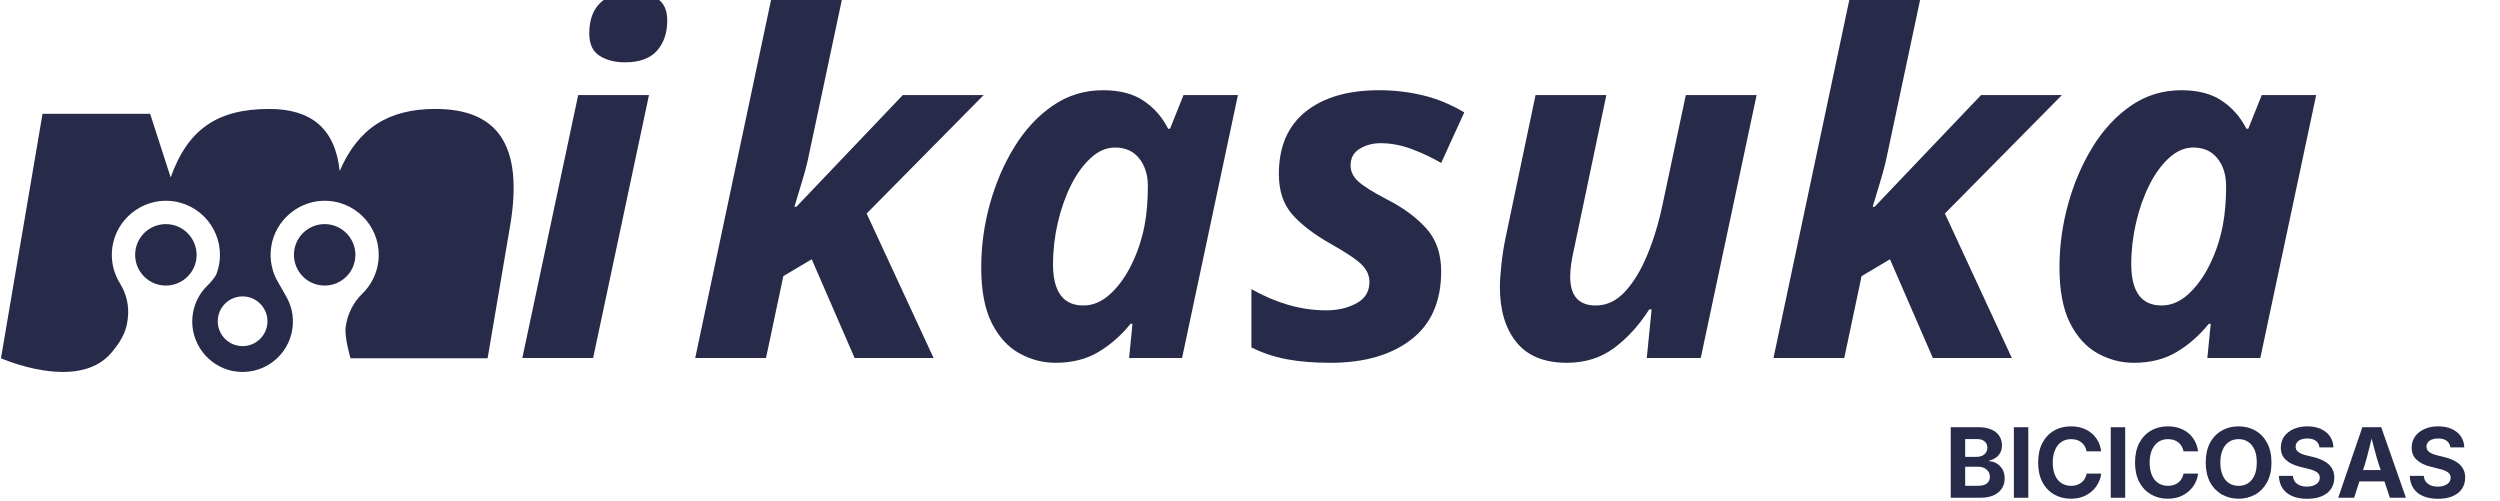
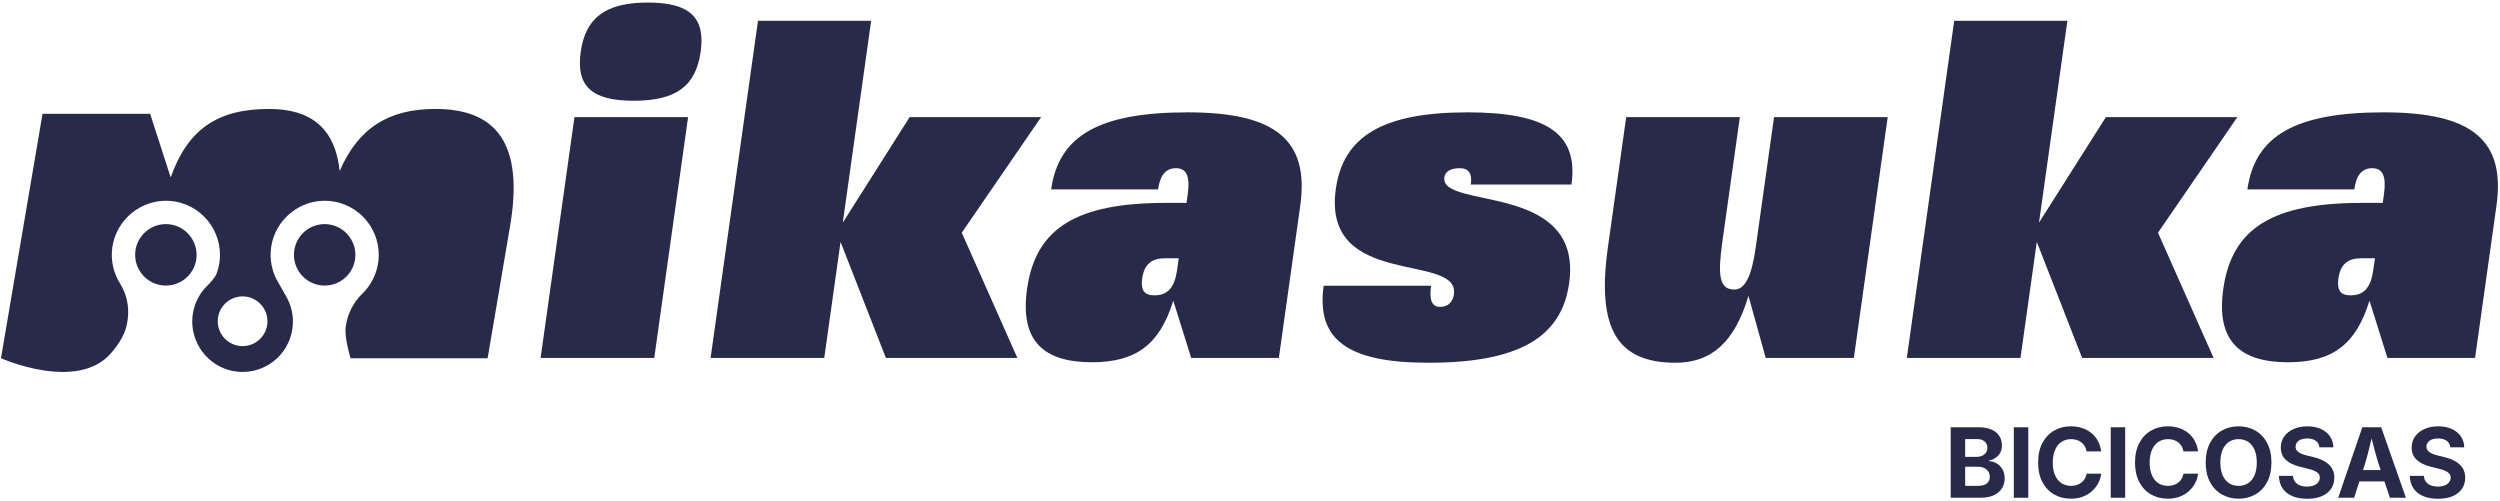
<svg xmlns="http://www.w3.org/2000/svg" width="100%" height="100%" viewBox="0 0 789 158" version="1.1" xml:space="preserve" style="fill-rule:evenodd;clip-rule:evenodd;stroke-linejoin:round;stroke-miterlimit:2;">
  <g transform="matrix(1,0,0,1,-142,-458)">
-     <g>
-       <g>
-         <g transform="matrix(1.20405,0,0,1.20405,-190.351,-193.857)">
-           <path d="M332.68,613.422C333.113,612.332 333.416,611.171 333.569,609.954C334.586,601.886 328.61,594.551 320.372,594.033C313.104,593.577 306.569,598.875 305.491,606.078C304.97,609.558 305.758,612.92 307.476,615.676C309.172,618.397 309.929,621.596 309.528,624.777L309.427,625.582C309.026,628.763 307.259,631.449 305.182,633.89C296.387,644.229 276.282,635.288 276.282,635.288L287.173,571.224L315.381,571.224L320.764,587.881C325.201,575.452 332.802,569.943 346.596,569.943C357.446,569.943 363.881,574.94 365.063,586.215C369.926,574.94 377.904,569.943 390.149,569.943C406.268,569.943 413.379,579.168 409.719,600.693L403.838,635.288L367.912,635.288C367.912,635.288 366.281,629.936 366.63,627.145L366.632,627.127C367.055,623.796 368.586,620.697 370.999,618.358C373.232,616.193 374.772,613.28 375.191,609.954C376.207,601.886 370.231,594.551 361.993,594.033C354.725,593.577 348.191,598.875 347.113,606.078C346.592,609.558 347.379,612.92 349.098,615.676C349.525,616.362 350.671,618.467 350.864,618.782C352.379,621.251 353.096,624.235 352.705,627.332C351.759,634.845 344.675,640.082 337.124,638.647C330.461,637.38 325.79,631.092 326.481,624.345C326.815,621.085 328.301,618.234 330.488,616.145C331.34,615.33 332.077,614.414 332.68,613.422ZM339.615,619.078C336.019,619.078 333.1,621.998 333.1,625.593C333.1,629.189 336.019,632.109 339.615,632.109C343.211,632.109 346.13,629.189 346.13,625.593C346.13,621.998 343.211,619.078 339.615,619.078ZM327.533,608.897C327.464,609.661 327.291,610.379 327.034,611.056C325.744,614.443 322.264,616.648 318.504,616.174C314.743,615.7 311.913,612.7 311.503,609.099C311.427,608.473 311.432,607.831 311.514,607.176C312.092,602.58 316.435,599.384 321.058,600.278C325.064,601.054 327.894,604.832 327.533,608.897ZM369.154,608.897C369.086,609.661 368.912,610.379 368.656,611.056C367.366,614.443 363.886,616.648 360.125,616.174C356.364,615.7 353.534,612.7 353.125,609.099C353.049,608.473 353.053,607.831 353.135,607.176C353.714,602.58 358.056,599.384 362.679,600.278C366.686,601.054 369.516,604.832 369.154,608.897Z" style="fill:rgb(39,42,73);" />
-         </g>
-         <g transform="matrix(1.27206,0,0,1.27206,73.1599,-3703.91)">
-           <g transform="matrix(119.479,0,0,119.479,672.967,3360.61)">
-                     </g>
-           <text x="181.551px" y="3360.61px" style="font-family:'FivoSansModern-ExtBlkObliq', 'Fivo Sans Modern';font-weight:900;font-style:italic;font-size:119.479px;fill:rgb(39,42,73);">i<tspan x="224.444px 304.136px 377.377px 444.524px 521.229px 600.921px " y="3360.61px 3360.61px 3360.61px 3360.61px 3360.61px 3360.61px ">kasuka</tspan>
-           </text>
-         </g>
+     <g id="logo">
+       <g transform="matrix(1.20405,0,0,1.20405,-190.351,-193.857)">
+         <path d="M332.68,613.422C333.113,612.332 333.416,611.171 333.569,609.954C334.586,601.886 328.61,594.551 320.372,594.033C313.104,593.577 306.569,598.875 305.491,606.078C304.97,609.558 305.758,612.92 307.476,615.676C309.172,618.397 309.929,621.596 309.528,624.777L309.427,625.582C309.026,628.763 307.259,631.449 305.182,633.89C296.387,644.229 276.282,635.288 276.282,635.288L287.173,571.224L315.381,571.224L320.764,587.881C325.201,575.452 332.802,569.943 346.596,569.943C357.446,569.943 363.881,574.94 365.063,586.215C369.926,574.94 377.904,569.943 390.149,569.943C406.268,569.943 413.379,579.168 409.719,600.693L403.838,635.288L367.912,635.288C367.912,635.288 366.281,629.936 366.63,627.145L366.632,627.127C367.055,623.796 368.586,620.697 370.999,618.358C373.232,616.193 374.772,613.28 375.191,609.954C376.207,601.886 370.231,594.551 361.993,594.033C354.725,593.577 348.191,598.875 347.113,606.078C346.592,609.558 347.379,612.92 349.098,615.676C349.525,616.362 350.671,618.467 350.864,618.782C352.379,621.251 353.096,624.235 352.705,627.332C351.759,634.845 344.675,640.082 337.124,638.647C330.461,637.38 325.79,631.092 326.481,624.345C326.815,621.085 328.301,618.234 330.488,616.145C331.34,615.33 332.077,614.414 332.68,613.422ZM339.615,619.078C336.019,619.078 333.1,621.998 333.1,625.593C333.1,629.189 336.019,632.109 339.615,632.109C343.211,632.109 346.13,629.189 346.13,625.593C346.13,621.998 343.211,619.078 339.615,619.078ZM327.533,608.897C327.464,609.661 327.291,610.379 327.034,611.056C325.744,614.443 322.264,616.648 318.504,616.174C314.743,615.7 311.913,612.7 311.503,609.099C311.427,608.473 311.432,607.831 311.514,607.176C312.092,602.58 316.435,599.384 321.058,600.278C325.064,601.054 327.894,604.832 327.533,608.897ZM369.154,608.897C369.086,609.661 368.912,610.379 368.656,611.056C367.366,614.443 363.886,616.648 360.125,616.174C356.364,615.7 353.534,612.7 353.125,609.099C353.049,608.473 353.053,607.831 353.135,607.176C353.714,602.58 358.056,599.384 362.679,600.278C366.686,601.054 369.516,604.832 369.154,608.897Z" style="fill:rgb(39,42,73);" />
+       </g>
+       <g transform="matrix(2.52299,0,0,1.40691,-153.947,-4145.83)">
+         <path d="M199.141,3352.59L203.374,3298.58L189.158,3298.58L184.924,3352.59L199.141,3352.59ZM189.947,3283.89C189.338,3291.66 191.312,3294.9 196.553,3294.9C201.854,3294.9 204.337,3291.66 204.947,3283.89C205.548,3276.22 203.582,3272.87 198.341,3272.87C193.1,3272.87 190.548,3276.22 189.947,3283.89Z" style="fill:rgb(39,42,73);fill-rule:nonzero;" />
+       </g>
+       <g transform="matrix(2.52299,0,0,1.40691,-153.947,-4145.83)">
+         <path d="M226.272,3276.97C226.272,3276.97 212.115,3276.97 212.115,3276.97L206.189,3352.59L220.406,3352.59L222.446,3326.56L228.116,3352.59L244.562,3352.59L237.606,3324.5L247.53,3298.58L231.084,3298.58L222.724,3322.24L226.272,3276.97Z" style="fill:rgb(39,42,73);fill-rule:nonzero;" />
+       </g>
+       <g transform="matrix(2.52299,0,0,1.40691,-153.947,-4145.83)">
+         <path d="M266.308,3352.59L277.272,3352.59L279.947,3318.45C281.098,3303.76 276.891,3297.5 265.867,3297.5C254.843,3297.5 249.738,3302.68 248.789,3314.78L262.163,3314.78C262.417,3311.54 263.138,3310.03 264.403,3310.03C265.728,3310.03 266.187,3311.86 265.873,3315.86L265.721,3317.81L263.191,3317.81C252.047,3317.81 246.856,3323.32 245.772,3337.14C244.858,3348.81 247.859,3353.56 253.883,3353.56C259.485,3353.56 262.397,3349.46 264.063,3339.74L266.308,3352.59ZM263.061,3330.23L264.747,3330.23L264.544,3332.82C264.231,3336.82 263.373,3338.55 261.686,3338.55C260.421,3338.55 259.972,3337.36 260.175,3334.77C260.438,3331.42 261.435,3330.23 263.061,3330.23L263.061,3330.23Z" style="fill:rgb(39,42,73);fill-rule:nonzero;" />
+       </g>
+       <g transform="matrix(2.52299,0,0,1.40691,-153.947,-4145.83)">
+         <path d="M299.884,3310.03C301.029,3310.03 301.477,3311.22 301.283,3313.7L313.873,3313.7C314.762,3302.36 310.866,3297.5 300.866,3297.5C290.264,3297.5 285.322,3302.9 284.399,3314.67C282.63,3337.25 299.917,3328.83 299.171,3338.33C299.044,3339.95 298.469,3341.14 297.445,3341.14C296.421,3341.14 296.058,3339.63 296.312,3336.39L282.878,3336.39C281.93,3348.49 285.861,3353.67 295.981,3353.67C307.306,3353.67 312.634,3347.95 313.582,3335.85C315.377,3312.95 297.4,3319.43 297.976,3312.08C298.077,3310.78 298.739,3310.03 299.883,3310.03L299.884,3310.03Z" style="fill:rgb(39,42,73);fill-rule:nonzero;" />
+       </g>
+       <g transform="matrix(2.52299,0,0,1.40691,-153.947,-4145.83)">
+         <path d="M349.198,3352.59L353.431,3298.58L339.214,3298.58L336.928,3327.74C336.412,3334.33 335.581,3337.25 334.256,3337.25C332.328,3337.25 332.161,3334.01 332.754,3326.45L334.938,3298.58L320.721,3298.58L318.435,3327.74C317.013,3345.89 319.536,3353.67 326.885,3353.67C331.403,3353.67 334.297,3349.03 336.013,3338.66L338.174,3352.59L349.198,3352.59Z" style="fill:rgb(39,42,73);fill-rule:nonzero;" />
+       </g>
+       <g transform="matrix(2.52299,0,0,1.40691,-153.947,-4145.83)">
+         <path d="M375.907,3276.97C375.907,3276.97 361.751,3276.97 361.751,3276.97L355.824,3352.59L370.041,3352.59L372.081,3326.56L377.752,3352.59L394.197,3352.59L387.242,3324.5L397.165,3298.58L380.72,3298.58L372.36,3322.24L375.907,3276.97Z" style="fill:rgb(39,42,73);fill-rule:nonzero;" />
+       </g>
+       <g transform="matrix(2.52299,0,0,1.40691,-153.947,-4145.83)">
+         <path d="M415.943,3352.59L426.907,3352.59L429.582,3318.45C430.734,3303.76 426.526,3297.5 415.502,3297.5C404.478,3297.5 399.373,3302.68 398.425,3314.78L411.798,3314.78C412.052,3311.54 412.773,3310.03 414.038,3310.03C415.363,3310.03 415.822,3311.86 415.509,3315.86L415.356,3317.81L412.826,3317.81C401.682,3317.81 396.491,3323.32 395.407,3337.14C394.493,3348.81 397.494,3353.56 403.518,3353.56C409.12,3353.56 412.032,3349.46 413.698,3339.74L415.943,3352.59ZM412.696,3330.23L414.383,3330.23L414.18,3332.82C413.866,3336.82 413.008,3338.55 411.321,3338.55C410.056,3338.55 409.607,3337.36 409.81,3334.77C410.073,3331.42 411.07,3330.23 412.697,3330.23L412.696,3330.23Z" style="fill:rgb(39,42,73);fill-rule:nonzero;" />
      </g>
      <g transform="matrix(0.15968,0,0,0.15968,695.594,471.375)">
-         <g transform="matrix(191.439,0,0,191.439,376,900)">
-           <path d="M0.066,-0L0.066,-0.728L0.355,-0.728C0.408,-0.728 0.452,-0.719 0.488,-0.703C0.524,-0.687 0.55,-0.665 0.568,-0.637C0.586,-0.609 0.595,-0.577 0.595,-0.541C0.595,-0.512 0.589,-0.487 0.578,-0.466C0.566,-0.444 0.551,-0.427 0.531,-0.413C0.511,-0.4 0.489,-0.39 0.464,-0.384L0.464,-0.377C0.491,-0.376 0.517,-0.368 0.541,-0.354C0.565,-0.339 0.585,-0.319 0.6,-0.293C0.615,-0.267 0.623,-0.236 0.623,-0.2C0.623,-0.162 0.614,-0.128 0.595,-0.098C0.576,-0.067 0.548,-0.044 0.511,-0.026C0.474,-0.009 0.428,-0 0.373,-0L0.066,-0ZM0.215,-0.123L0.344,-0.123C0.387,-0.123 0.419,-0.131 0.439,-0.148C0.46,-0.165 0.47,-0.187 0.47,-0.215C0.47,-0.235 0.465,-0.253 0.455,-0.269C0.445,-0.285 0.431,-0.297 0.412,-0.307C0.394,-0.316 0.373,-0.32 0.347,-0.32L0.215,-0.32L0.215,-0.123ZM0.215,-0.422L0.332,-0.422C0.354,-0.422 0.373,-0.426 0.39,-0.433C0.406,-0.441 0.42,-0.452 0.429,-0.466C0.439,-0.48 0.444,-0.497 0.444,-0.517C0.444,-0.543 0.435,-0.565 0.416,-0.581C0.397,-0.598 0.37,-0.606 0.335,-0.606L0.215,-0.606L0.215,-0.422Z" style="fill:rgb(39,42,73);fill-rule:nonzero;" />
-         </g>
-         <g transform="matrix(191.439,0,0,191.439,500.757,900)">
-           <rect x="0.066" y="-0.728" width="0.149" height="0.728" style="fill:rgb(39,42,73);fill-rule:nonzero;" />
-         </g>
-         <g transform="matrix(191.439,0,0,191.439,552.576,900)">
-           <path d="M0.384,0.01C0.319,0.01 0.261,-0.005 0.211,-0.034C0.16,-0.064 0.119,-0.106 0.09,-0.162C0.061,-0.217 0.046,-0.285 0.046,-0.363C0.046,-0.443 0.061,-0.51 0.09,-0.566C0.12,-0.622 0.16,-0.664 0.211,-0.693C0.262,-0.723 0.32,-0.737 0.384,-0.737C0.425,-0.737 0.464,-0.732 0.499,-0.72C0.535,-0.708 0.567,-0.692 0.594,-0.669C0.622,-0.647 0.644,-0.62 0.662,-0.588C0.68,-0.556 0.691,-0.52 0.697,-0.479L0.546,-0.479C0.543,-0.499 0.536,-0.516 0.527,-0.532C0.518,-0.548 0.506,-0.561 0.492,-0.572C0.479,-0.583 0.463,-0.591 0.445,-0.597C0.427,-0.602 0.408,-0.605 0.387,-0.605C0.349,-0.605 0.316,-0.596 0.287,-0.577C0.259,-0.558 0.237,-0.53 0.221,-0.494C0.205,-0.458 0.197,-0.415 0.197,-0.363C0.197,-0.311 0.205,-0.267 0.221,-0.231C0.237,-0.195 0.259,-0.168 0.288,-0.15C0.316,-0.132 0.349,-0.123 0.386,-0.123C0.407,-0.123 0.426,-0.125 0.444,-0.131C0.462,-0.137 0.478,-0.145 0.492,-0.156C0.506,-0.167 0.518,-0.18 0.527,-0.196C0.536,-0.211 0.543,-0.229 0.547,-0.249L0.697,-0.249C0.693,-0.215 0.683,-0.183 0.667,-0.152C0.651,-0.121 0.63,-0.093 0.603,-0.069C0.576,-0.045 0.544,-0.025 0.508,-0.011C0.471,0.003 0.43,0.01 0.384,0.01Z" style="fill:rgb(39,42,73);fill-rule:nonzero;" />
-         </g>
-         <g transform="matrix(191.439,0,0,191.439,692.268,900)">
-           <rect x="0.066" y="-0.728" width="0.149" height="0.728" style="fill:rgb(39,42,73);fill-rule:nonzero;" />
-         </g>
-         <g transform="matrix(191.439,0,0,191.439,744.087,900)">
-           <path d="M0.384,0.01C0.319,0.01 0.261,-0.005 0.211,-0.034C0.16,-0.064 0.119,-0.106 0.09,-0.162C0.061,-0.217 0.046,-0.285 0.046,-0.363C0.046,-0.443 0.061,-0.51 0.09,-0.566C0.12,-0.622 0.16,-0.664 0.211,-0.693C0.262,-0.723 0.32,-0.737 0.384,-0.737C0.425,-0.737 0.464,-0.732 0.499,-0.72C0.535,-0.708 0.567,-0.692 0.594,-0.669C0.622,-0.647 0.644,-0.62 0.662,-0.588C0.68,-0.556 0.691,-0.52 0.697,-0.479L0.546,-0.479C0.543,-0.499 0.536,-0.516 0.527,-0.532C0.518,-0.548 0.506,-0.561 0.492,-0.572C0.479,-0.583 0.463,-0.591 0.445,-0.597C0.427,-0.602 0.408,-0.605 0.387,-0.605C0.349,-0.605 0.316,-0.596 0.287,-0.577C0.259,-0.558 0.237,-0.53 0.221,-0.494C0.205,-0.458 0.197,-0.415 0.197,-0.363C0.197,-0.311 0.205,-0.267 0.221,-0.231C0.237,-0.195 0.259,-0.168 0.288,-0.15C0.316,-0.132 0.349,-0.123 0.386,-0.123C0.407,-0.123 0.426,-0.125 0.444,-0.131C0.462,-0.137 0.478,-0.145 0.492,-0.156C0.506,-0.167 0.518,-0.18 0.527,-0.196C0.536,-0.211 0.543,-0.229 0.547,-0.249L0.697,-0.249C0.693,-0.215 0.683,-0.183 0.667,-0.152C0.651,-0.121 0.63,-0.093 0.603,-0.069C0.576,-0.045 0.544,-0.025 0.508,-0.011C0.471,0.003 0.43,0.01 0.384,0.01Z" style="fill:rgb(39,42,73);fill-rule:nonzero;" />
-         </g>
-         <g transform="matrix(191.439,0,0,191.439,883.78,900)">
-           <path d="M0.385,0.01C0.321,0.01 0.263,-0.005 0.212,-0.034C0.161,-0.064 0.12,-0.106 0.09,-0.162C0.061,-0.217 0.046,-0.285 0.046,-0.363C0.046,-0.443 0.061,-0.51 0.09,-0.566C0.12,-0.622 0.161,-0.664 0.212,-0.693C0.263,-0.723 0.321,-0.737 0.385,-0.737C0.45,-0.737 0.507,-0.723 0.559,-0.693C0.61,-0.664 0.65,-0.622 0.68,-0.566C0.71,-0.51 0.725,-0.443 0.725,-0.363C0.725,-0.284 0.71,-0.217 0.68,-0.161C0.65,-0.106 0.61,-0.063 0.559,-0.034C0.507,-0.005 0.45,0.01 0.385,0.01ZM0.385,-0.123C0.423,-0.123 0.456,-0.132 0.484,-0.15C0.512,-0.169 0.534,-0.196 0.55,-0.232C0.566,-0.268 0.573,-0.311 0.573,-0.363C0.573,-0.416 0.566,-0.46 0.55,-0.496C0.534,-0.532 0.512,-0.559 0.484,-0.577C0.456,-0.596 0.423,-0.605 0.385,-0.605C0.348,-0.605 0.315,-0.596 0.287,-0.577C0.258,-0.559 0.236,-0.531 0.221,-0.495C0.205,-0.459 0.197,-0.415 0.197,-0.363C0.197,-0.311 0.205,-0.268 0.221,-0.232C0.236,-0.196 0.258,-0.169 0.287,-0.15C0.315,-0.132 0.348,-0.123 0.385,-0.123Z" style="fill:rgb(39,42,73);fill-rule:nonzero;" />
-         </g>
-         <g transform="matrix(191.439,0,0,191.439,1029.36,900)">
-           <path d="M0.333,0.011C0.274,0.011 0.224,0.002 0.181,-0.016C0.137,-0.034 0.104,-0.061 0.08,-0.096C0.056,-0.131 0.043,-0.174 0.041,-0.226L0.186,-0.226C0.188,-0.201 0.196,-0.181 0.208,-0.164C0.221,-0.148 0.238,-0.136 0.259,-0.127C0.28,-0.119 0.304,-0.115 0.331,-0.115C0.358,-0.115 0.381,-0.119 0.401,-0.127C0.42,-0.135 0.436,-0.145 0.447,-0.159C0.458,-0.173 0.463,-0.19 0.463,-0.208C0.463,-0.225 0.458,-0.239 0.448,-0.25C0.439,-0.261 0.424,-0.271 0.406,-0.279C0.387,-0.287 0.364,-0.294 0.338,-0.3L0.258,-0.32C0.196,-0.335 0.148,-0.359 0.113,-0.391C0.078,-0.423 0.061,-0.465 0.061,-0.518C0.061,-0.562 0.073,-0.6 0.096,-0.633C0.12,-0.666 0.153,-0.692 0.194,-0.71C0.235,-0.728 0.282,-0.737 0.335,-0.737C0.388,-0.737 0.435,-0.728 0.475,-0.71C0.515,-0.691 0.547,-0.666 0.569,-0.633C0.591,-0.6 0.603,-0.563 0.604,-0.52L0.46,-0.52C0.457,-0.549 0.444,-0.572 0.422,-0.588C0.4,-0.604 0.37,-0.612 0.333,-0.612C0.308,-0.612 0.286,-0.608 0.268,-0.601C0.251,-0.594 0.237,-0.584 0.228,-0.571C0.218,-0.558 0.214,-0.544 0.214,-0.528C0.214,-0.51 0.219,-0.495 0.23,-0.483C0.241,-0.471 0.255,-0.462 0.273,-0.454C0.291,-0.447 0.31,-0.441 0.33,-0.436L0.396,-0.42C0.426,-0.413 0.455,-0.404 0.481,-0.392C0.508,-0.38 0.531,-0.366 0.551,-0.349C0.57,-0.332 0.586,-0.311 0.597,-0.288C0.608,-0.265 0.613,-0.238 0.613,-0.207C0.613,-0.163 0.602,-0.125 0.58,-0.092C0.558,-0.059 0.526,-0.034 0.484,-0.016C0.442,0.002 0.392,0.011 0.333,0.011Z" style="fill:rgb(39,42,73);fill-rule:nonzero;" />
-         </g>
-         <g transform="matrix(191.439,0,0,191.439,1149.9,900)">
-           <path d="M0.024,-0L0.273,-0.728L0.468,-0.728L0.723,-0L0.557,-0L0.441,-0.351C0.426,-0.396 0.412,-0.446 0.398,-0.5C0.383,-0.554 0.368,-0.613 0.352,-0.676L0.385,-0.676C0.369,-0.612 0.355,-0.553 0.341,-0.499C0.328,-0.445 0.314,-0.395 0.301,-0.351L0.188,-0L0.024,-0ZM0.179,-0.169L0.179,-0.286L0.567,-0.286L0.567,-0.169L0.179,-0.169Z" style="fill:rgb(39,42,73);fill-rule:nonzero;" />
-         </g>
-         <g transform="matrix(191.439,0,0,191.439,1288.02,900)">
-           <path d="M0.333,0.011C0.274,0.011 0.224,0.002 0.181,-0.016C0.137,-0.034 0.104,-0.061 0.08,-0.096C0.056,-0.131 0.043,-0.174 0.041,-0.226L0.186,-0.226C0.188,-0.201 0.196,-0.181 0.208,-0.164C0.221,-0.148 0.238,-0.136 0.259,-0.127C0.28,-0.119 0.304,-0.115 0.331,-0.115C0.358,-0.115 0.381,-0.119 0.401,-0.127C0.42,-0.135 0.436,-0.145 0.447,-0.159C0.458,-0.173 0.463,-0.19 0.463,-0.208C0.463,-0.225 0.458,-0.239 0.448,-0.25C0.439,-0.261 0.424,-0.271 0.406,-0.279C0.387,-0.287 0.364,-0.294 0.338,-0.3L0.258,-0.32C0.196,-0.335 0.148,-0.359 0.113,-0.391C0.078,-0.423 0.061,-0.465 0.061,-0.518C0.061,-0.562 0.073,-0.6 0.096,-0.633C0.12,-0.666 0.153,-0.692 0.194,-0.71C0.235,-0.728 0.282,-0.737 0.335,-0.737C0.388,-0.737 0.435,-0.728 0.475,-0.71C0.515,-0.691 0.547,-0.666 0.569,-0.633C0.591,-0.6 0.603,-0.563 0.604,-0.52L0.46,-0.52C0.457,-0.549 0.444,-0.572 0.422,-0.588C0.4,-0.604 0.37,-0.612 0.333,-0.612C0.308,-0.612 0.286,-0.608 0.268,-0.601C0.251,-0.594 0.237,-0.584 0.228,-0.571C0.218,-0.558 0.214,-0.544 0.214,-0.528C0.214,-0.51 0.219,-0.495 0.23,-0.483C0.241,-0.471 0.255,-0.462 0.273,-0.454C0.291,-0.447 0.31,-0.441 0.33,-0.436L0.396,-0.42C0.426,-0.413 0.455,-0.404 0.481,-0.392C0.508,-0.38 0.531,-0.366 0.551,-0.349C0.57,-0.332 0.586,-0.311 0.597,-0.288C0.608,-0.265 0.613,-0.238 0.613,-0.207C0.613,-0.163 0.602,-0.125 0.58,-0.092C0.558,-0.059 0.526,-0.034 0.484,-0.016C0.442,0.002 0.392,0.011 0.333,0.011Z" style="fill:rgb(39,42,73);fill-rule:nonzero;" />
-         </g>
-         <g transform="matrix(191.439,0,0,191.439,1413.37,900)">
-                 </g>
+         <path d="M388.586,900L388.586,760.721L443.897,760.721C454.09,760.721 462.593,762.262 469.406,765.343C476.219,768.425 481.328,772.654 484.732,778.029C488.137,783.405 489.839,789.556 489.839,796.483C489.839,801.994 488.746,806.789 486.559,810.869C484.373,814.949 481.399,818.285 477.638,820.877C473.876,823.469 469.6,825.309 464.809,826.396L464.809,827.807C470.047,828.023 474.983,829.51 479.617,832.269C484.251,835.028 488.016,838.889 490.914,843.852C493.812,848.816 495.261,854.741 495.261,861.628C495.261,868.945 493.463,875.5 489.866,881.293C486.27,887.087 480.926,891.653 473.836,894.992C466.745,898.331 457.952,900 447.455,900L388.586,900ZM417.148,876.523L441.788,876.523C450.175,876.523 456.288,874.906 460.128,871.673C463.969,868.44 465.889,864.188 465.889,858.917C465.889,854.984 464.94,851.5 463.044,848.466C461.147,845.431 458.453,843.05 454.963,841.321C451.473,839.592 447.326,838.728 442.521,838.728L417.148,838.728L417.148,876.523ZM417.148,819.229L439.631,819.229C443.708,819.229 447.359,818.5 450.586,817.042C453.812,815.584 456.357,813.501 458.22,810.793C460.083,808.084 461.015,804.852 461.015,801.097C461.015,796.027 459.215,791.91 455.614,788.745C452.013,785.579 446.872,783.996 440.192,783.996L417.148,783.996L417.148,819.229Z" style="fill:rgb(39,42,73);fill-rule:nonzero;" />
+         <rect x="513.342" y="760.721" width="28.563" height="139.279" style="fill:rgb(39,42,73);fill-rule:nonzero;" />
+         <path d="M626.02,901.87C613.68,901.87 602.634,899.063 592.879,893.45C583.125,887.837 575.433,879.704 569.802,869.05C564.171,858.396 561.355,845.531 561.355,830.454C561.355,815.281 564.196,802.359 569.878,791.688C575.559,781.018 583.285,772.878 593.056,767.267C602.827,761.657 613.815,758.851 626.02,758.851C633.937,758.851 641.312,759.955 648.147,762.163C654.982,764.371 661.044,767.597 666.332,771.84C671.62,776.083 675.956,781.269 679.341,787.397C682.726,793.524 684.94,800.508 685.985,808.347L657.12,808.347C656.459,804.524 655.249,801.125 653.489,798.15C651.73,795.175 649.516,792.643 646.848,790.554C644.18,788.466 641.137,786.882 637.719,785.804C634.3,784.725 630.603,784.186 626.625,784.186C619.385,784.186 613.032,785.994 607.563,789.609C602.095,793.225 597.852,798.473 594.834,805.356C591.817,812.238 590.308,820.604 590.308,830.454C590.308,840.477 591.841,848.922 594.906,855.787C597.971,862.653 602.221,867.827 607.656,871.31C613.091,874.793 619.38,876.535 626.524,876.535C630.502,876.535 634.191,875.988 637.592,874.896C640.993,873.803 644.045,872.22 646.746,870.145C649.448,868.071 651.696,865.539 653.489,862.549C655.283,859.559 656.527,856.168 657.221,852.374L686.086,852.374C685.306,858.838 683.383,865.027 680.318,870.938C677.253,876.85 673.152,882.137 668.015,886.798C662.878,891.459 656.792,895.136 649.755,897.83C642.719,900.523 634.807,901.87 626.02,901.87Z" style="fill:rgb(39,42,73);fill-rule:nonzero;" />
+         <rect x="704.854" y="760.721" width="28.563" height="139.279" style="fill:rgb(39,42,73);fill-rule:nonzero;" />
+         <path d="M817.532,901.87C805.192,901.87 794.145,899.063 784.391,893.45C774.637,887.837 766.944,879.704 761.313,869.05C755.682,858.396 752.867,845.531 752.867,830.454C752.867,815.281 755.708,802.359 761.389,791.688C767.071,781.018 774.797,772.878 784.568,767.267C794.338,761.657 805.326,758.851 817.532,758.851C825.448,758.851 832.824,759.955 839.659,762.163C846.494,764.371 852.555,767.597 857.843,771.84C863.132,776.083 867.468,781.269 870.853,787.397C874.237,793.524 876.452,800.508 877.497,808.347L848.632,808.347C847.97,804.524 846.76,801.125 845.001,798.15C843.241,795.175 841.027,792.643 838.359,790.554C835.691,788.466 832.648,786.882 829.23,785.804C825.812,784.725 822.114,784.186 818.136,784.186C810.897,784.186 804.543,785.994 799.075,789.609C793.606,793.225 789.363,798.473 786.346,805.356C783.328,812.238 781.82,820.604 781.82,830.454C781.82,840.477 783.352,848.922 786.417,855.787C789.483,862.653 793.733,867.827 799.167,871.31C804.602,874.793 810.892,876.535 818.036,876.535C822.013,876.535 825.703,875.988 829.104,874.896C832.505,873.803 835.556,872.22 838.258,870.145C840.959,868.071 843.207,865.539 845.001,862.549C846.794,859.559 848.038,856.168 848.732,852.374L877.597,852.374C876.817,858.838 874.895,865.027 871.83,870.938C868.764,876.85 864.663,882.137 859.527,886.798C854.39,891.459 848.303,895.136 841.267,897.83C834.23,900.523 826.319,901.87 817.532,901.87Z" style="fill:rgb(39,42,73);fill-rule:nonzero;" />
+         <path d="M957.57,901.87C945.264,901.87 934.2,899.063 924.378,893.45C914.557,887.837 906.798,879.704 901.103,869.05C895.407,858.396 892.559,845.531 892.559,830.454C892.559,815.281 895.407,802.359 901.103,791.688C906.798,781.018 914.557,772.878 924.378,767.267C934.2,761.657 945.264,758.851 957.57,758.851C969.876,758.851 980.924,761.657 990.714,767.267C1000.5,772.878 1008.25,781.018 1013.95,791.688C1019.64,802.359 1022.49,815.281 1022.49,830.454C1022.49,845.565 1019.64,858.447 1013.95,869.101C1008.25,879.755 1000.5,887.88 990.714,893.476C980.924,899.072 969.876,901.87 957.57,901.87ZM957.57,876.535C964.781,876.535 971.08,874.768 976.467,871.234C981.854,867.701 986.046,862.501 989.044,855.635C992.042,848.77 993.541,840.376 993.541,830.454C993.541,820.44 992.042,811.992 989.044,805.11C986.046,798.228 981.854,793.02 976.467,789.487C971.08,785.953 964.781,784.186 957.57,784.186C950.364,784.186 944.06,785.96 938.659,789.508C933.258,793.055 929.05,798.271 926.034,805.153C923.019,812.036 921.512,820.469 921.512,830.454C921.512,840.376 923.019,848.763 926.034,855.614C929.05,862.466 933.258,867.665 938.659,871.213C944.06,874.761 950.364,876.535 957.57,876.535Z" style="fill:rgb(39,42,73);fill-rule:nonzero;" />
+         <path d="M1093.04,902.027C1081.9,902.027 1072.2,900.314 1063.94,896.888C1055.68,893.462 1049.24,888.39 1044.63,881.672C1040.02,874.954 1037.57,866.657 1037.28,856.781L1065.04,856.781C1065.41,861.477 1066.8,865.397 1069.24,868.541C1071.67,871.685 1074.91,874.041 1078.97,875.608C1083.03,877.175 1087.62,877.959 1092.74,877.959C1097.82,877.959 1102.26,877.216 1106.05,875.732C1109.84,874.248 1112.78,872.166 1114.89,869.487C1116.99,866.808 1118.04,863.713 1118.04,860.204C1118.04,856.996 1117.1,854.318 1115.22,852.17C1113.33,850.022 1110.61,848.179 1107.04,846.641C1103.47,845.103 1099.14,843.732 1094.05,842.528L1078.74,838.721C1066.95,835.845 1057.71,831.338 1051.03,825.2C1044.34,819.061 1041,810.926 1041,800.794C1041,792.404 1043.27,785.062 1047.81,778.769C1052.35,772.476 1058.56,767.583 1066.45,764.09C1074.33,760.598 1083.32,758.851 1093.4,758.851C1103.71,758.851 1112.69,760.614 1120.36,764.141C1128.02,767.667 1133.99,772.556 1138.28,778.806C1142.56,785.057 1144.78,792.258 1144.92,800.41L1117.34,800.41C1116.8,794.829 1114.41,790.504 1110.17,787.436C1105.93,784.368 1100.25,782.834 1093.14,782.834C1088.31,782.834 1084.17,783.529 1080.75,784.92C1077.32,786.311 1074.72,788.225 1072.93,790.662C1071.15,793.1 1070.26,795.877 1070.26,798.993C1070.26,802.407 1071.3,805.241 1073.38,807.495C1075.45,809.748 1078.2,811.583 1081.6,812.999C1085.01,814.414 1088.66,815.59 1092.56,816.525L1105.13,819.599C1110.99,820.933 1116.44,822.725 1121.5,824.975C1126.56,827.224 1130.98,829.983 1134.77,833.251C1138.57,836.519 1141.52,840.389 1143.63,844.862C1145.74,849.334 1146.79,854.491 1146.79,860.333C1146.79,868.777 1144.66,876.128 1140.4,882.386C1136.14,888.645 1130.01,893.483 1122,896.901C1113.99,900.318 1104.34,902.027 1093.04,902.027Z" style="fill:rgb(39,42,73);fill-rule:nonzero;" />
+         <path d="M1154.46,900L1202.1,760.721L1239.42,760.721L1288.27,900L1256.56,900L1234.24,832.813C1231.52,824.136 1228.79,814.635 1226.03,804.308C1223.28,793.982 1220.38,782.731 1217.32,770.555L1223.51,770.555C1220.55,782.788 1217.78,794.097 1215.2,804.48C1212.62,814.863 1210.05,824.307 1207.49,832.813L1185.96,900L1154.46,900ZM1184.22,867.676L1184.22,845.295L1258.51,845.295L1258.51,867.676L1184.22,867.676Z" style="fill:rgb(39,42,73);fill-rule:nonzero;" />
+         <path d="M1351.7,902.027C1340.56,902.027 1330.86,900.314 1322.6,896.888C1314.34,893.462 1307.9,888.39 1303.29,881.672C1298.68,874.954 1296.23,866.657 1295.94,856.781L1323.7,856.781C1324.07,861.477 1325.46,865.397 1327.89,868.541C1330.33,871.685 1333.57,874.041 1337.63,875.608C1341.69,877.175 1346.28,877.959 1351.4,877.959C1356.49,877.959 1360.92,877.216 1364.71,875.732C1368.5,874.248 1371.44,872.166 1373.55,869.487C1375.65,866.808 1376.7,863.713 1376.7,860.204C1376.7,856.996 1375.76,854.318 1373.88,852.17C1371.99,850.022 1369.27,848.179 1365.7,846.641C1362.13,845.103 1357.8,843.732 1352.71,842.528L1337.4,838.721C1325.61,835.845 1316.37,831.338 1309.69,825.2C1303,819.061 1299.66,810.926 1299.66,800.794C1299.66,792.404 1301.93,785.062 1306.47,778.769C1311.01,772.476 1317.22,767.583 1325.11,764.09C1332.99,760.598 1341.98,758.851 1352.06,758.851C1362.37,758.851 1371.35,760.614 1379.02,764.141C1386.68,767.667 1392.65,772.556 1396.94,778.806C1401.22,785.057 1403.44,792.258 1403.59,800.41L1376,800.41C1375.46,794.829 1373.07,790.504 1368.83,787.436C1364.59,784.368 1358.91,782.834 1351.8,782.834C1346.96,782.834 1342.83,783.529 1339.41,784.92C1335.99,786.311 1333.38,788.225 1331.59,790.662C1329.81,793.1 1328.91,795.877 1328.91,798.993C1328.91,802.407 1329.95,805.241 1332.04,807.495C1334.12,809.748 1336.86,811.583 1340.26,812.999C1343.66,814.414 1347.32,815.59 1351.22,816.525L1363.79,819.599C1369.65,820.933 1375.1,822.725 1380.16,824.975C1385.22,827.224 1389.64,829.983 1393.43,833.251C1397.23,836.519 1400.18,840.389 1402.29,844.862C1404.4,849.334 1405.45,854.491 1405.45,860.333C1405.45,868.777 1403.33,876.128 1399.07,882.386C1394.81,888.645 1388.67,893.483 1380.66,896.901C1372.65,900.318 1363,902.027 1351.7,902.027Z" style="fill:rgb(39,42,73);fill-rule:nonzero;" />
      </g>
    </g>
  </g>
</svg>
